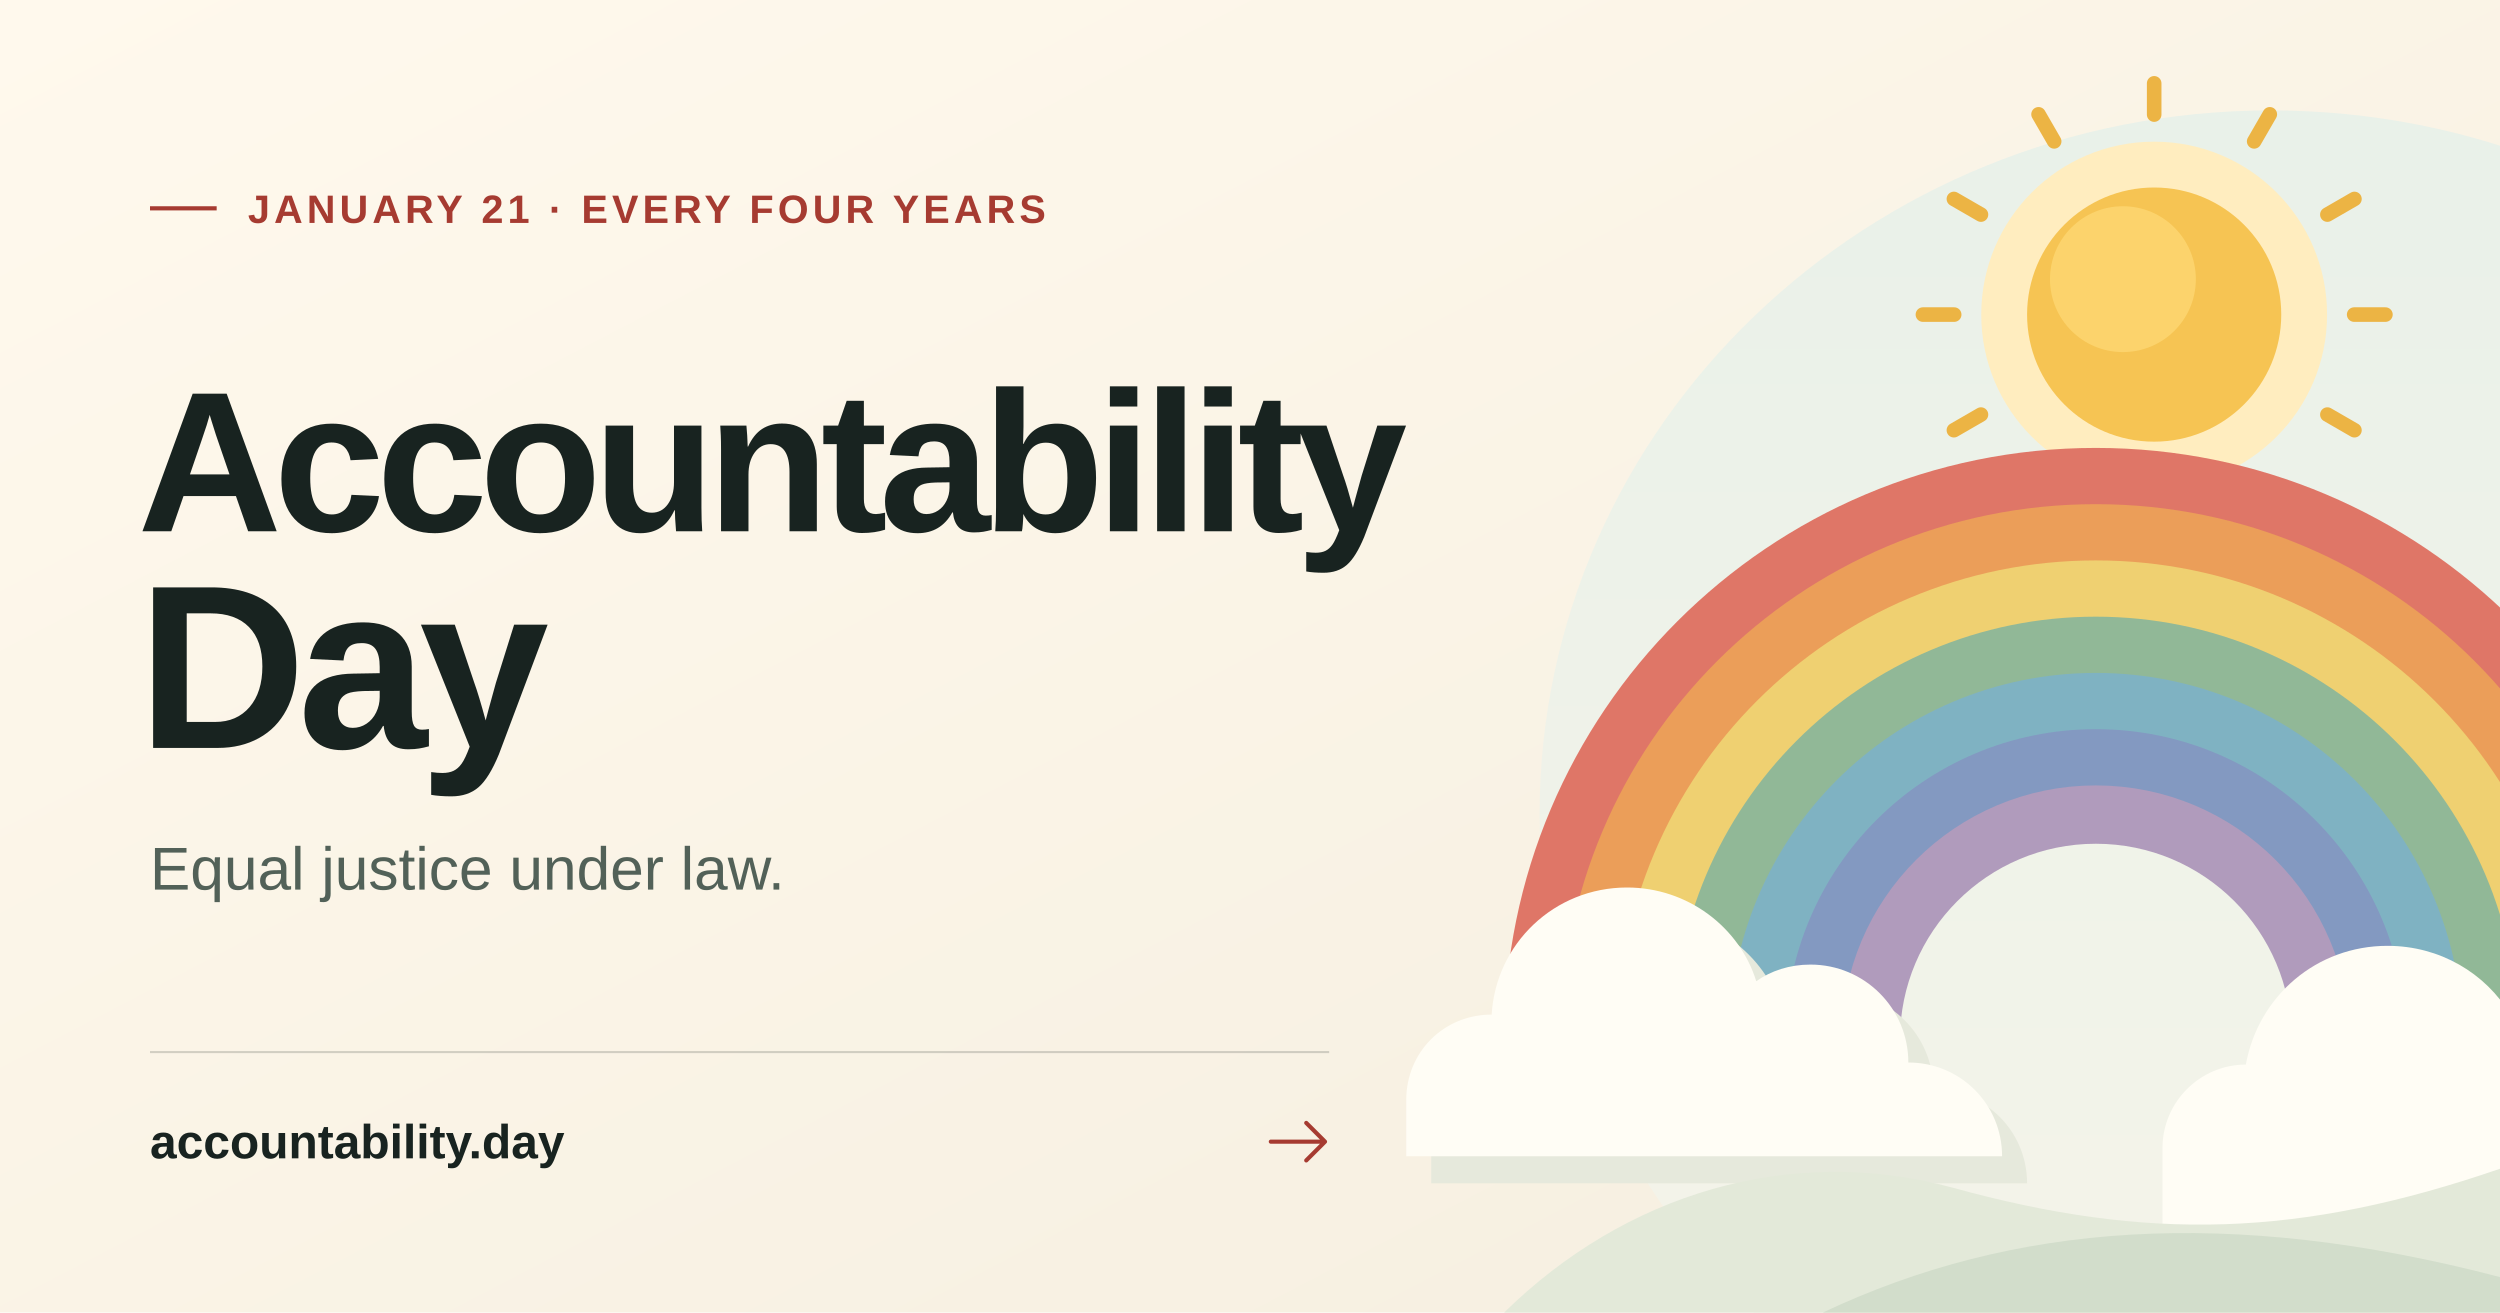
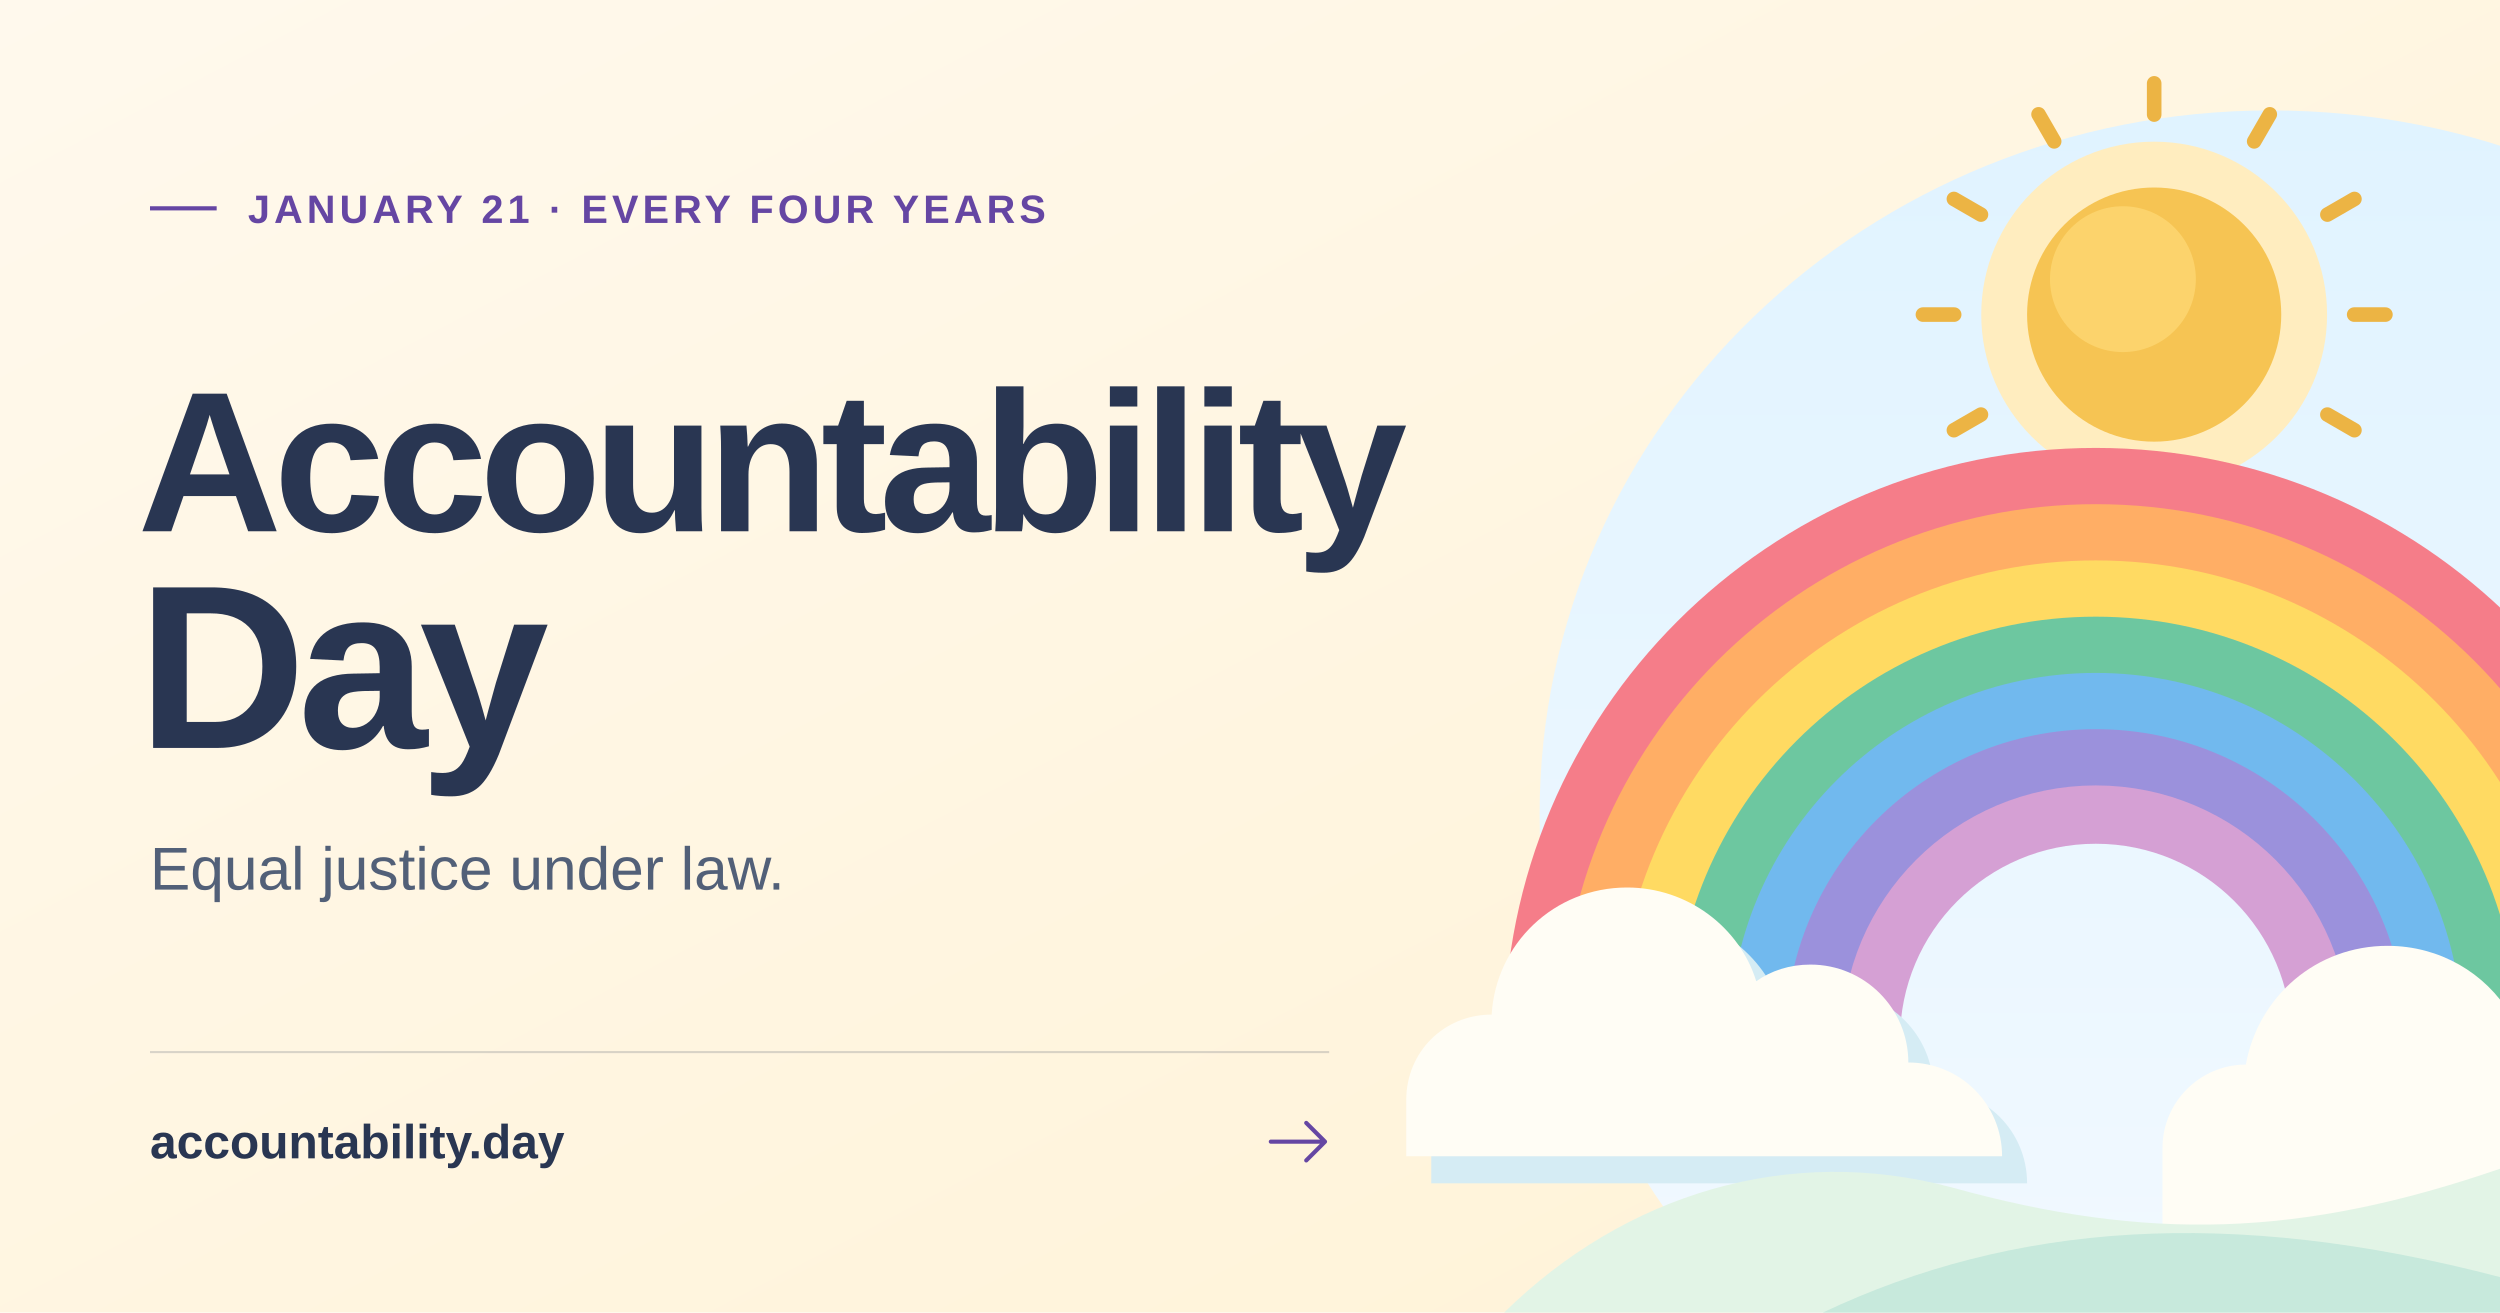
<svg xmlns="http://www.w3.org/2000/svg" width="1200" height="630" viewBox="0 0 1200 630" role="img" aria-labelledby="title description">
  <defs>
    <linearGradient id="paper" x2="1" y2="1">
      <stop stop-color="#fff9ed" />
-       <stop offset="1" stop-color="#f5eedf" />
+       <stop offset="1" stop-color="#fff2d5" />
    </linearGradient>
    <linearGradient id="sky" x2="0" y2="1">
-       <stop stop-color="#e9f1e9" />
-       <stop offset="1" stop-color="#f6f4e9" />
+       <stop stop-color="#e0f3ff" />
+       <stop offset="1" stop-color="#f4faff" />
    </linearGradient>
    <clipPath id="canvas">
      <rect width="1200" height="630" />
    </clipPath>
  </defs>
  <g clip-path="url(#canvas)">
    <rect width="1200" height="630" fill="url(#paper)" />
    <ellipse cx="1090" cy="391" rx="351" ry="338" fill="url(#sky)" />
    <g transform="translate(1034 151)">
      <circle r="83" fill="#ffedbf" />
      <g stroke="#ecb444" stroke-width="7" stroke-linecap="round">
        <path d="M0-96v-15 M0 96v15 M96 0h15 M-96 0h-15" />
        <path d="M0-96v-15 M0 96v15 M96 0h15 M-96 0h-15" transform="rotate(30)" />
        <path d="M0-96v-15 M0 96v15 M96 0h15 M-96 0h-15" transform="rotate(60)" />
      </g>
      <circle r="61" fill="#f6c453" />
      <circle cx="-15" cy="-17" r="35" fill="#ffda76" opacity=".7" />
    </g>
    <g fill="none" stroke-width="28">
-       <path d="M736 499a270 270 0 0 1 540 0" stroke="#df7667" />
-       <path d="M763 499a243 243 0 0 1 486 0" stroke="#eb9e59" />
-       <path d="M790 499a216 216 0 0 1 432 0" stroke="#efd071" />
-       <path d="M817 499a189 189 0 0 1 378 0" stroke="#91b897" />
-       <path d="M844 499a162 162 0 0 1 324 0" stroke="#7fb2c2" />
-       <path d="M871 499a135 135 0 0 1 270 0" stroke="#8399c1" />
-       <path d="M898 499a108 108 0 0 1 216 0" stroke="#b09bbc" />
+       <path d="M736 499a270 270 0 0 1 540 0" stroke="#f57d89" />
+       <path d="M763 499a243 243 0 0 1 486 0" stroke="#ffae65" />
+       <path d="M790 499a216 216 0 0 1 432 0" stroke="#ffda62" />
+       <path d="M817 499a189 189 0 0 1 378 0" stroke="#6dc7a0" />
+       <path d="M844 499a162 162 0 0 1 324 0" stroke="#71b9ee" />
+       <path d="M871 499a135 135 0 0 1 270 0" stroke="#9b91dc" />
+       <path d="M898 499a108 108 0 0 1 216 0" stroke="#d5a0d4" />
    </g>
-     <path d="M687 541c0-23 18-41 41-41 2-34 30-61 65-61 29 0 54 19 62 45 7-5 16-8 26-8 26 0 47 21 47 47 25 0 45 20 45 45H687Z" fill="#e6e9dc" />
+     <path d="M687 541c0-23 18-41 41-41 2-34 30-61 65-61 29 0 54 19 62 45 7-5 16-8 26-8 26 0 47 21 47 47 25 0 45 20 45 45H687Z" fill="#d5ecf4" />
    <path d="M675 528c0-23 18-41 41-41 2-34 30-61 65-61 29 0 54 19 62 45 7-5 16-8 26-8 26 0 47 21 47 47 25 0 45 20 45 45H675Z" fill="#fffdf5" />
    <path d="M1038 551c0-22 18-40 40-40 6-33 34-57 68-57 25 0 47 13 59 33 8-4 17-6 27-6 33 0 59 26 59 59v90h-253Z" fill="#fffdf5" />
-     <path d="M722 630c58-57 137-81 215-60 94 26 167 24 263-9v69Z" fill="#e3e9d9" />
-     <path d="M875 630c91-43 195-51 325-17v17Z" fill="#d2ddcb" />
-     <g font-family="Arial, Helvetica, sans-serif" fill="#182320">
-       <path d="M72 100h32" stroke="#a63b31" stroke-width="2" />
-       <text x="119" y="107" fill="#a63b31" font-size="19" font-weight="700" letter-spacing="2">JANUARY 21 · EVERY FOUR YEARS</text>
+     <path d="M722 630c58-57 137-81 215-60 94 26 167 24 263-9v69Z" fill="#e2f4e6" />
+     <path d="M875 630c91-43 195-51 325-17v17Z" fill="#c7e9dc" />
+     <g font-family="Arial, Helvetica, sans-serif" fill="#293652">
+       <path d="M72 100h32" stroke="#6546a3" stroke-width="2" />
+       <text x="119" y="107" fill="#6546a3" font-size="19" font-weight="700" letter-spacing="2">JANUARY 21 · EVERY FOUR YEARS</text>
      <text x="66" y="255" font-size="96" font-weight="700" letter-spacing="-4">Accountability</text>
      <text x="66" y="359" font-size="112" font-weight="700" letter-spacing="-4">Day</text>
-       <text x="72" y="427" font-size="29" fill="#526158">Equal justice under law.</text>
-       <path d="M72 505h566" stroke="#182320" stroke-opacity=".18" />
+       <text x="72" y="427" font-size="29" fill="#526078">Equal justice under law.</text>
+       <path d="M72 505h566" stroke="#293652" stroke-opacity=".18" />
      <text x="72" y="556" font-size="23" font-weight="700">accountability.day</text>
-       <path d="M610 548h26m-9-9 9 9-9 9" fill="none" stroke="#a63b31" stroke-width="2" stroke-linecap="round" stroke-linejoin="round" />
+       <path d="M610 548h26m-9-9 9 9-9 9" fill="none" stroke="#6546a3" stroke-width="2" stroke-linecap="round" stroke-linejoin="round" />
    </g>
  </g>
</svg>
